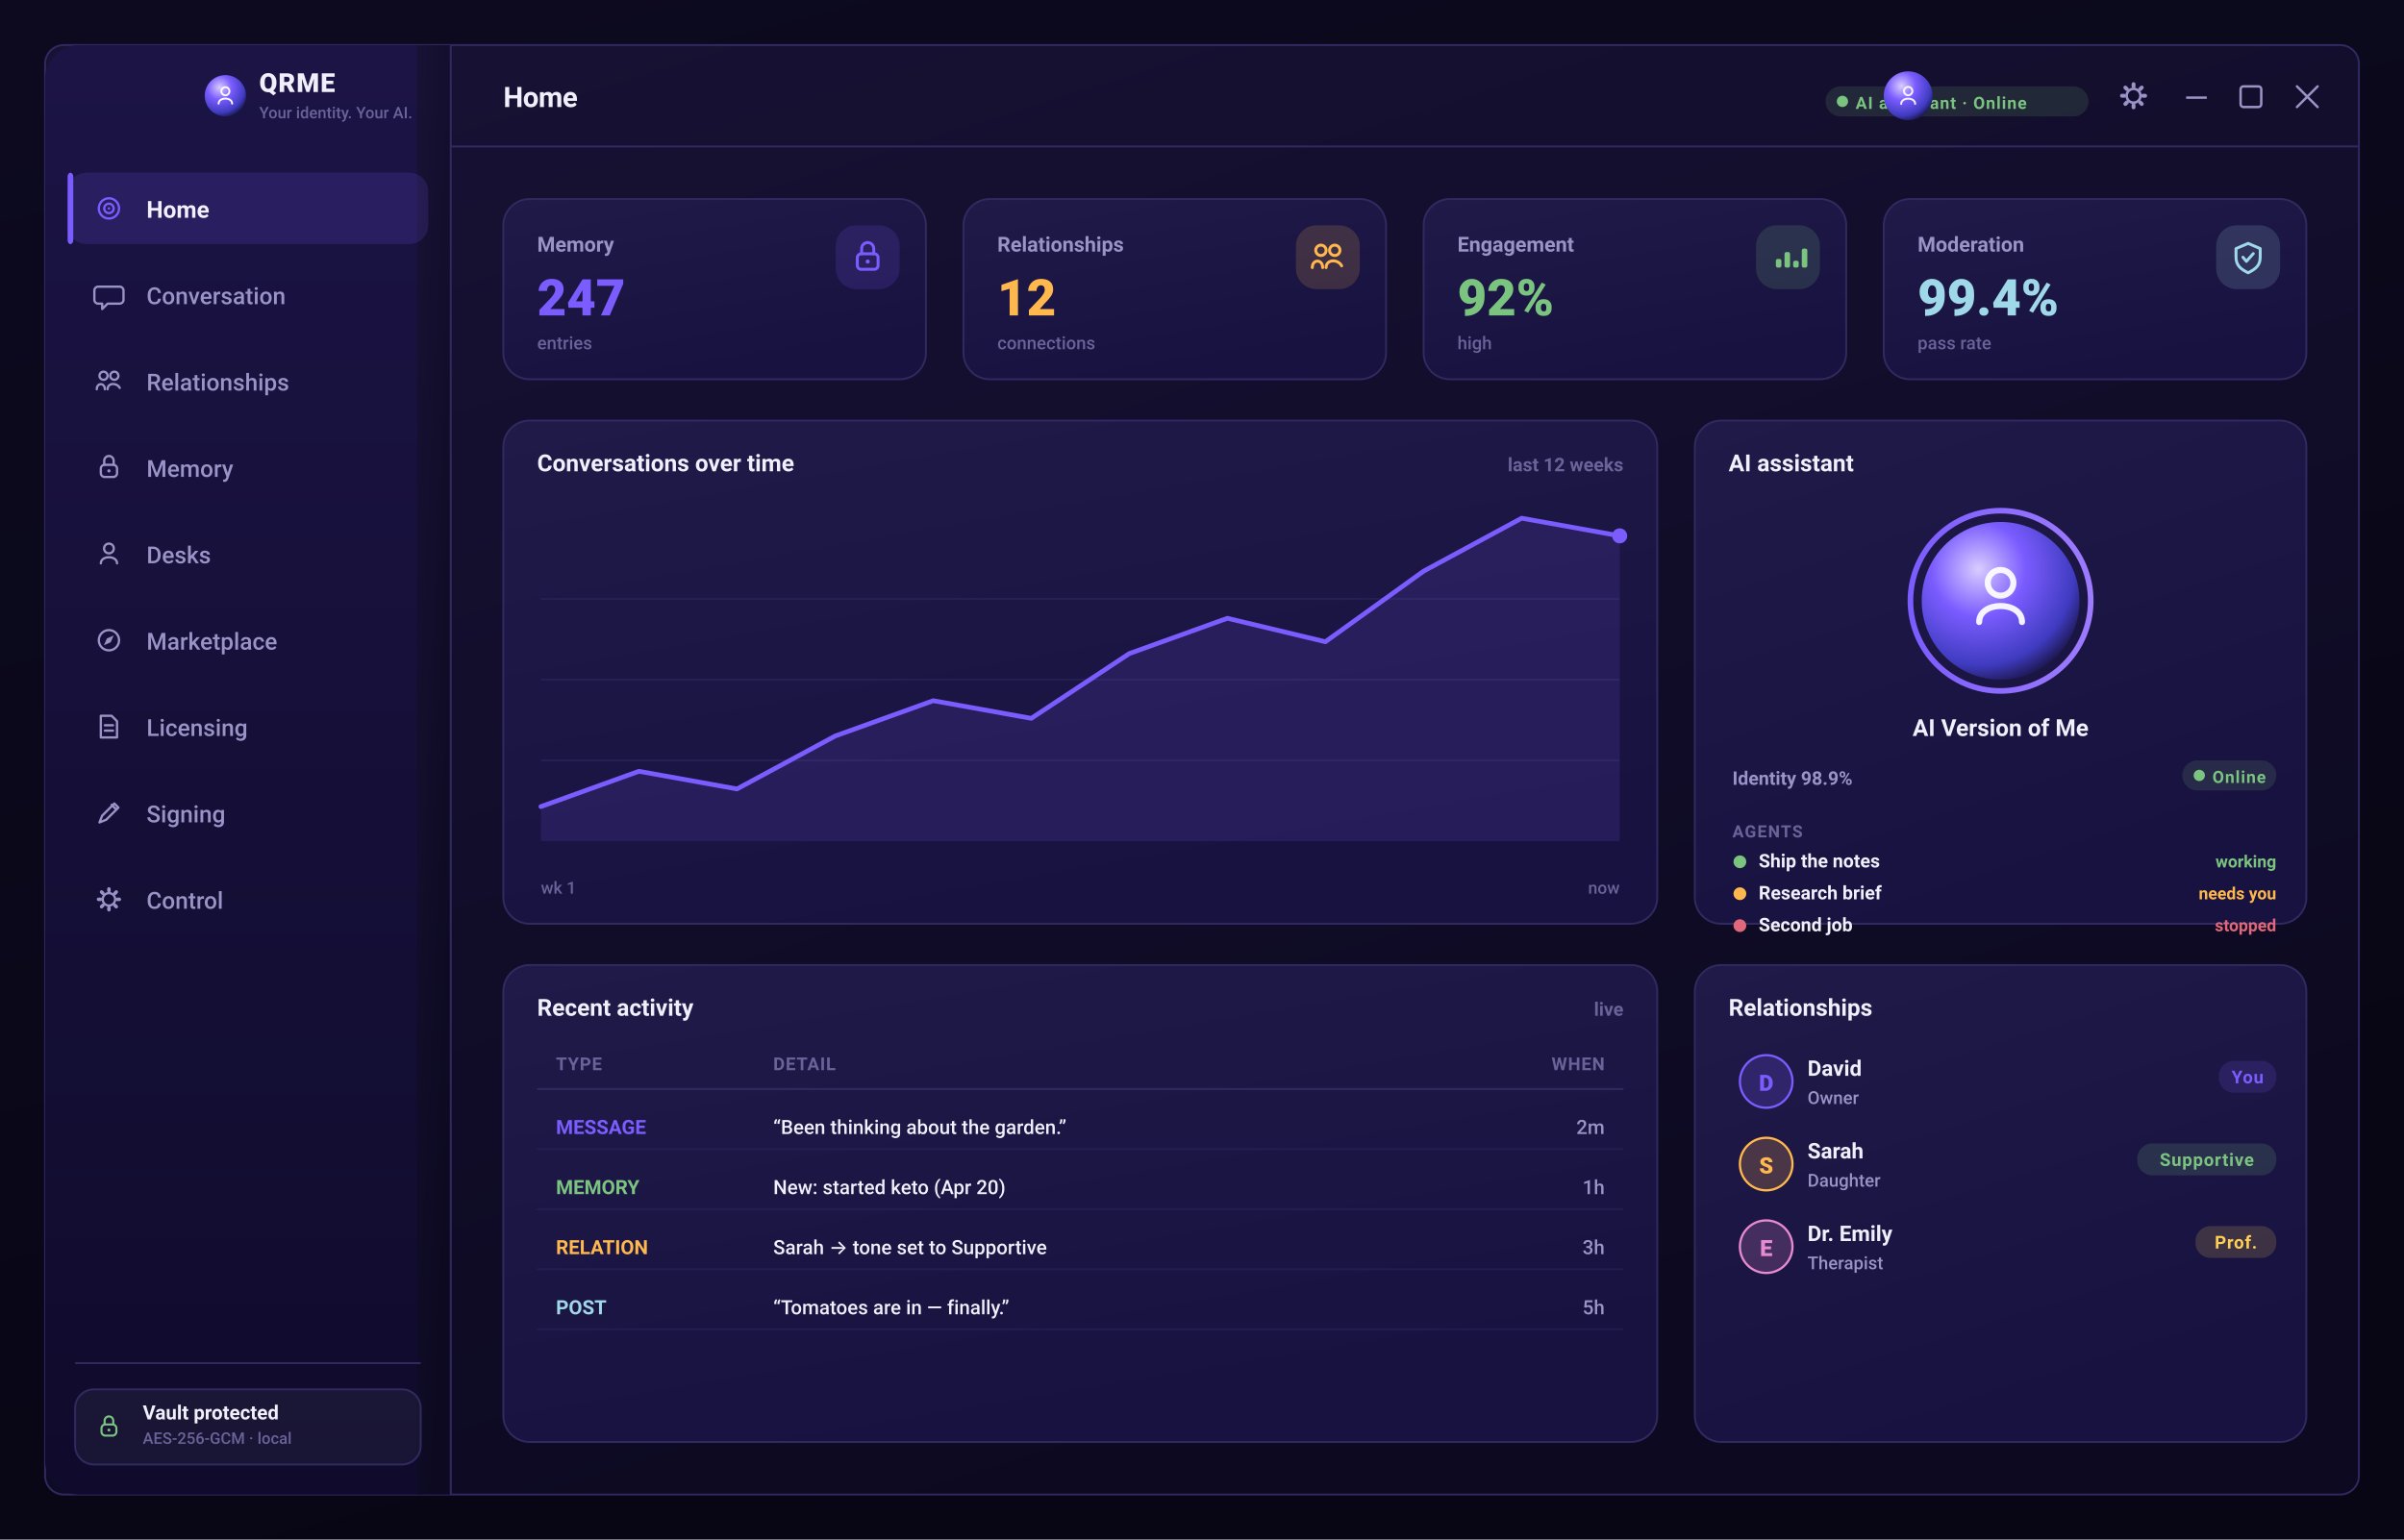
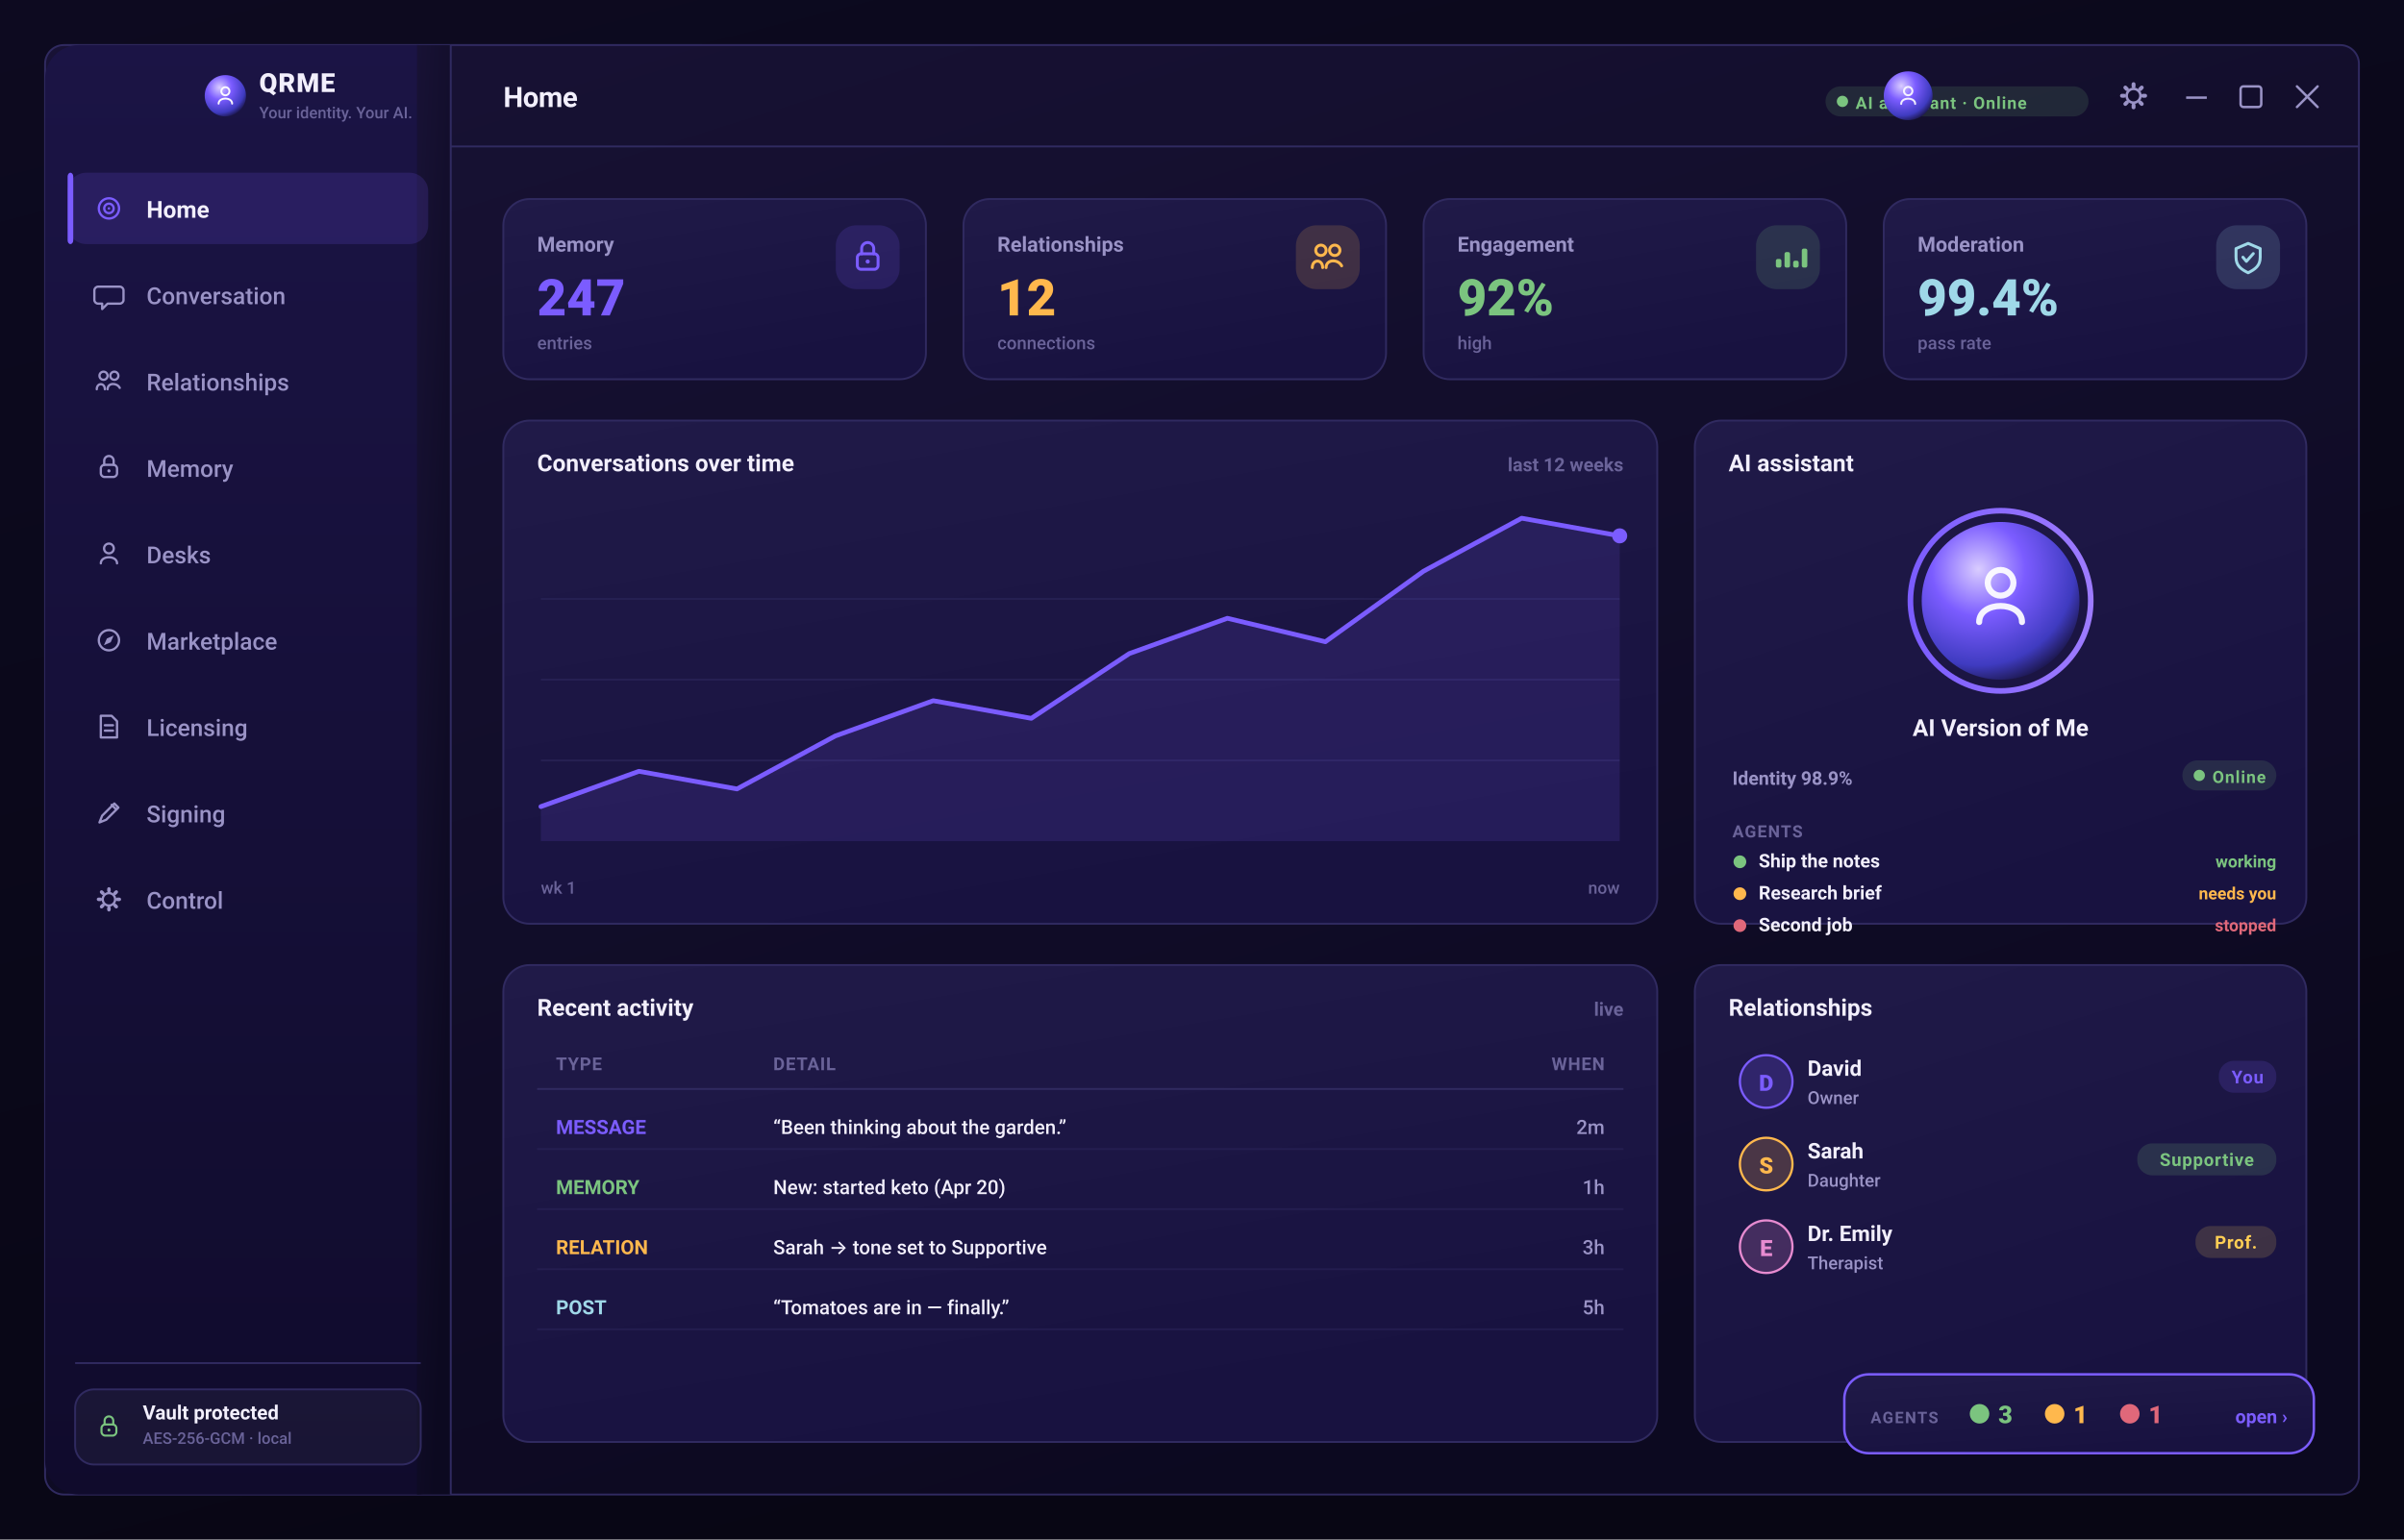
<svg xmlns="http://www.w3.org/2000/svg" width="1280" height="820" viewBox="0 0 1280 820" role="img" aria-label="QRME — Home">
  <defs>
    <linearGradient id="gPage" x1="0" y1="0" x2="0.4" y2="1">
      <stop offset="0" stop-color="#0d0a20" />
      <stop offset="1" stop-color="#080614" />
    </linearGradient>
    <linearGradient id="gScr" x1="0" y1="0" x2="0.5" y2="1">
      <stop offset="0" stop-color="#181235" />
      <stop offset="1" stop-color="#0c0920" />
    </linearGradient>
    <linearGradient id="gSide" x1="0" y1="0" x2="0" y2="1">
      <stop offset="0" stop-color="#1b1445" />
      <stop offset="1" stop-color="#100b2c" />
    </linearGradient>
    <linearGradient id="gCard" x1="0" y1="0" x2="0.4" y2="1">
      <stop offset="0" stop-color="#201a48" />
      <stop offset="1" stop-color="#181240" />
    </linearGradient>
    <linearGradient id="gBrand" x1="0" y1="0" x2="1" y2="0">
      <stop offset="0" stop-color="#7b5cff" />
      <stop offset="1" stop-color="#9d7bff" />
    </linearGradient>
    <linearGradient id="gAmber" x1="0" y1="0" x2="1" y2="0">
      <stop offset="0" stop-color="#ffb84d" />
      <stop offset="1" stop-color="#ffd27a" />
    </linearGradient>
    <radialGradient id="orb" cx="36%" cy="30%" r="78%">
      <stop offset="0" stop-color="#d9ccff" />
      <stop offset="38%" stop-color="#7b5cff" />
      <stop offset="78%" stop-color="#3f3bc0" />
      <stop offset="100%" stop-color="#140f34" />
    </radialGradient>
  </defs>
  <rect x="0.0" y="0.0" width="1280.0" height="820.0" rx="0" fill="url(#gPage)" />
  <rect x="24" y="24" width="1232" height="772" rx="10" fill="url(#gScr)" stroke="#302a60" stroke-width="1" />
  <rect x="24.0" y="24.0" width="216.0" height="772.0" rx="18" fill="url(#gSide)" />
  <rect x="222.0" y="24.0" width="18.0" height="772.0" rx="0" fill="url(#gScr)" />
  <line x1="240" y1="24" x2="240" y2="796" stroke="#302a60" stroke-width="1" />
  <line x1="240" y1="78" x2="1256" y2="78" stroke="#302a60" stroke-width="1" />
  <line x1="1164" y1="52" x2="1175" y2="52" stroke="#9a93c6" stroke-width="1.3" />
  <rect x="1193.0" y="46.0" width="11.0" height="11.0" rx="1.5" fill="none" stroke="#9a93c6" stroke-width="1.3" />
  <path d="M1223 46 l11 11 M1234 46 l-11 11" stroke="#9a93c6" stroke-width="1.3" stroke-linecap="round" />
  <circle cx="120" cy="51" r="11" fill="url(#orb)" />
  <circle cx="120" cy="48.6" r="2.16" fill="none" stroke="rgba(255,255,255,0.95)" stroke-width="1.02" stroke-linecap="round" stroke-linejoin="round" />
  <path d="M116.4 55.2 c0 -3.6 7.2 -3.6 7.2 0" fill="none" stroke="rgba(255,255,255,0.95)" stroke-width="1.02" stroke-linecap="round" stroke-linejoin="round" />
  <text x="138.0" y="49.0" font-family="-apple-system,BlinkMacSystemFont,'SF Pro Display','SF Pro Text','Segoe UI',Roboto,system-ui,sans-serif" font-size="14" font-weight="800" fill="#f2effc" text-anchor="start" letter-spacing="0.5">QRME</text>
  <text x="138.0" y="63.0" font-family="-apple-system,BlinkMacSystemFont,'SF Pro Display','SF Pro Text','Segoe UI',Roboto,system-ui,sans-serif" font-size="8.5" font-weight="500" fill="#6a6399" text-anchor="start">Your identity. Your AI.</text>
  <text x="268.0" y="57.0" font-family="-apple-system,BlinkMacSystemFont,'SF Pro Display','SF Pro Text','Segoe UI',Roboto,system-ui,sans-serif" font-size="15" font-weight="700" fill="#f2effc" text-anchor="start" letter-spacing="-0.2">Home</text>
  <rect x="1134.96" y="43.8" width="2.08" height="3.2" rx="1" transform="rotate(0 1136 51)" fill="#9a93c6" />
  <rect x="1134.96" y="43.8" width="2.08" height="3.2" rx="1" transform="rotate(45 1136 51)" fill="#9a93c6" />
  <rect x="1134.96" y="43.8" width="2.08" height="3.2" rx="1" transform="rotate(90 1136 51)" fill="#9a93c6" />
  <rect x="1134.96" y="43.8" width="2.08" height="3.2" rx="1" transform="rotate(135 1136 51)" fill="#9a93c6" />
  <rect x="1134.96" y="43.8" width="2.08" height="3.2" rx="1" transform="rotate(180 1136 51)" fill="#9a93c6" />
  <rect x="1134.96" y="43.8" width="2.08" height="3.2" rx="1" transform="rotate(225 1136 51)" fill="#9a93c6" />
  <rect x="1134.96" y="43.8" width="2.08" height="3.2" rx="1" transform="rotate(270 1136 51)" fill="#9a93c6" />
  <rect x="1134.96" y="43.8" width="2.08" height="3.2" rx="1" transform="rotate(315 1136 51)" fill="#9a93c6" />
  <circle cx="1136" cy="51" r="3.68" fill="none" stroke="#9a93c6" stroke-width="1.36" stroke-linecap="round" stroke-linejoin="round" />
  <rect x="972.0" y="46.0" width="140.0" height="16.0" rx="8" fill="rgba(123,196,127,0.14)" />
  <circle cx="981.0" cy="54" r="3" fill="#7bc47f" />
  <text x="988.0" y="58.0" font-family="-apple-system,BlinkMacSystemFont,'SF Pro Display','SF Pro Text','Segoe UI',Roboto,system-ui,sans-serif" font-size="9" font-weight="700" fill="#7bc47f" text-anchor="start" letter-spacing="0.5">AI assistant · Online</text>
  <circle cx="1016" cy="51" r="13" fill="url(#orb)" />
  <circle cx="1016" cy="48.52" r="2.232" fill="none" stroke="rgba(255,255,255,0.9)" stroke-width="1.05" stroke-linecap="round" stroke-linejoin="round" />
  <path d="M1012.28 55.34 c0 -3.72 7.44 -3.72 7.44 0" fill="none" stroke="rgba(255,255,255,0.9)" stroke-width="1.05" stroke-linecap="round" stroke-linejoin="round" />
  <rect x="36.0" y="92.0" width="192.0" height="38.0" rx="10" fill="rgba(123,92,255,0.16)" />
  <rect x="36.0" y="92.0" width="3.0" height="38.0" rx="2" fill="#7b5cff" />
  <circle cx="58" cy="111" r="5.4" fill="none" stroke="#7b5cff" stroke-width="1.22" stroke-linecap="round" stroke-linejoin="round" />
  <circle cx="58" cy="111" r="2.52" fill="none" stroke="#7b5cff" stroke-width="1.22" stroke-linecap="round" stroke-linejoin="round" />
  <circle cx="58" cy="111" r="0.648" fill="#7b5cff" />
  <text x="78.0" y="116.0" font-family="-apple-system,BlinkMacSystemFont,'SF Pro Display','SF Pro Text','Segoe UI',Roboto,system-ui,sans-serif" font-size="12.5" font-weight="650" fill="#f2effc" text-anchor="start">Home</text>
  <path d="M52.24 152.68 h11.52 a2 2 0 0 1 2 2 v5.04 a2 2 0 0 1 -2 2 h-6.48 l-2.88 2.88 v-2.88 h-2.16 a2 2 0 0 1 -2 -2 v-5.04 a2 2 0 0 1 2 -2 Z" fill="none" stroke="#9a93c6" stroke-width="1.22" stroke-linecap="round" stroke-linejoin="round" />
  <text x="78.0" y="162.0" font-family="-apple-system,BlinkMacSystemFont,'SF Pro Display','SF Pro Text','Segoe UI',Roboto,system-ui,sans-serif" font-size="12.5" font-weight="500" fill="#9a93c6" text-anchor="start">Conversation</text>
  <circle cx="55.12" cy="200.12" r="2.16" fill="none" stroke="#9a93c6" stroke-width="1.22" stroke-linecap="round" stroke-linejoin="round" />
  <circle cx="60.88" cy="200.12" r="2.16" fill="none" stroke="#9a93c6" stroke-width="1.22" stroke-linecap="round" stroke-linejoin="round" />
  <path d="M51.52 207.32 c0 -3.6 4.32 -3.6 4.32 0 M57.28 207.32 c0 -3.6 5.04 -3.6 6.48 -0.72" fill="none" stroke="#9a93c6" stroke-width="1.22" stroke-linecap="round" stroke-linejoin="round" />
  <text x="78.0" y="208.0" font-family="-apple-system,BlinkMacSystemFont,'SF Pro Display','SF Pro Text','Segoe UI',Roboto,system-ui,sans-serif" font-size="12.5" font-weight="500" fill="#9a93c6" text-anchor="start">Relationships</text>
  <rect x="53.68" y="247.56" width="8.64" height="6.48" rx="2" fill="none" stroke="#9a93c6" stroke-width="1.22" stroke-linecap="round" stroke-linejoin="round" />
  <path d="M55.48 247.56 v-2.16 a2.52 2.52 0 0 1 5.04 0 v2.16" fill="none" stroke="#9a93c6" stroke-width="1.22" stroke-linecap="round" stroke-linejoin="round" />
  <circle cx="58" cy="250.8" r="0.864" fill="#9a93c6" />
  <text x="78.0" y="254.0" font-family="-apple-system,BlinkMacSystemFont,'SF Pro Display','SF Pro Text','Segoe UI',Roboto,system-ui,sans-serif" font-size="12.5" font-weight="500" fill="#9a93c6" text-anchor="start">Memory</text>
  <circle cx="58" cy="292.12" r="2.592" fill="none" stroke="#9a93c6" stroke-width="1.22" stroke-linecap="round" stroke-linejoin="round" />
  <path d="M53.68 300.04 c0 -4.32 8.64 -4.32 8.64 0" fill="none" stroke="#9a93c6" stroke-width="1.22" stroke-linecap="round" stroke-linejoin="round" />
  <text x="78.0" y="300.0" font-family="-apple-system,BlinkMacSystemFont,'SF Pro Display','SF Pro Text','Segoe UI',Roboto,system-ui,sans-serif" font-size="12.5" font-weight="500" fill="#9a93c6" text-anchor="start">Desks</text>
  <circle cx="58" cy="341" r="5.4" fill="none" stroke="#9a93c6" stroke-width="1.22" stroke-linecap="round" stroke-linejoin="round" />
  <path d="M60.52 338.48 l-1.584 3.6 -3.6 1.584 1.584 -3.6 Z" fill="#9a93c6" />
  <text x="78.0" y="346.0" font-family="-apple-system,BlinkMacSystemFont,'SF Pro Display','SF Pro Text','Segoe UI',Roboto,system-ui,sans-serif" font-size="12.5" font-weight="500" fill="#9a93c6" text-anchor="start">Marketplace</text>
  <path d="M53.68 381.24 h5.76 l2.88 2.88 v8.64 h-8.64 Z" fill="none" stroke="#9a93c6" stroke-width="1.22" stroke-linecap="round" stroke-linejoin="round" />
  <path d="M55.84 386.28 h4.32 M55.84 389.16 h4.32" fill="none" stroke="#9a93c6" stroke-width="1.22" stroke-linecap="round" stroke-linejoin="round" />
  <text x="78.0" y="392.0" font-family="-apple-system,BlinkMacSystemFont,'SF Pro Display','SF Pro Text','Segoe UI',Roboto,system-ui,sans-serif" font-size="12.5" font-weight="500" fill="#9a93c6" text-anchor="start">Licensing</text>
  <path d="M52.96 438.04 l1.44 -3.6 6.48 -6.48 2.16 2.16 -6.48 6.48 -3.6 1.44 Z" fill="none" stroke="#9a93c6" stroke-width="1.22" stroke-linecap="round" stroke-linejoin="round" />
  <path d="M59.44 428.68 l2.16 2.16" fill="none" stroke="#9a93c6" stroke-width="1.22" stroke-linecap="round" stroke-linejoin="round" />
  <text x="78.0" y="438.0" font-family="-apple-system,BlinkMacSystemFont,'SF Pro Display','SF Pro Text','Segoe UI',Roboto,system-ui,sans-serif" font-size="12.5" font-weight="500" fill="#9a93c6" text-anchor="start">Signing</text>
  <rect x="57.064" y="472.52" width="1.872" height="2.88" rx="1" transform="rotate(0 58 479)" fill="#9a93c6" />
  <rect x="57.064" y="472.52" width="1.872" height="2.88" rx="1" transform="rotate(45 58 479)" fill="#9a93c6" />
  <rect x="57.064" y="472.52" width="1.872" height="2.88" rx="1" transform="rotate(90 58 479)" fill="#9a93c6" />
  <rect x="57.064" y="472.52" width="1.872" height="2.88" rx="1" transform="rotate(135 58 479)" fill="#9a93c6" />
  <rect x="57.064" y="472.52" width="1.872" height="2.88" rx="1" transform="rotate(180 58 479)" fill="#9a93c6" />
  <rect x="57.064" y="472.52" width="1.872" height="2.88" rx="1" transform="rotate(225 58 479)" fill="#9a93c6" />
  <rect x="57.064" y="472.52" width="1.872" height="2.88" rx="1" transform="rotate(270 58 479)" fill="#9a93c6" />
  <rect x="57.064" y="472.52" width="1.872" height="2.88" rx="1" transform="rotate(315 58 479)" fill="#9a93c6" />
  <circle cx="58" cy="479" r="3.312" fill="none" stroke="#9a93c6" stroke-width="1.22" stroke-linecap="round" stroke-linejoin="round" />
  <text x="78.0" y="484.0" font-family="-apple-system,BlinkMacSystemFont,'SF Pro Display','SF Pro Text','Segoe UI',Roboto,system-ui,sans-serif" font-size="12.5" font-weight="500" fill="#9a93c6" text-anchor="start">Control</text>
  <line x1="40" y1="726" x2="224" y2="726" stroke="#302a60" stroke-width="1" />
  <rect x="40.0" y="740.0" width="184.0" height="40.0" rx="10" fill="rgba(255,255,255,0.04)" stroke="#302a60" stroke-width="1" />
  <rect x="54.04" y="758.68" width="7.92" height="5.94" rx="2" fill="none" stroke="#7bc47f" stroke-width="1.12" stroke-linecap="round" stroke-linejoin="round" />
  <path d="M55.69 758.68 v-1.98 a2.31 2.31 0 0 1 4.62 0 v1.98" fill="none" stroke="#7bc47f" stroke-width="1.12" stroke-linecap="round" stroke-linejoin="round" />
  <circle cx="58" cy="761.65" r="0.792" fill="#7bc47f" />
  <text x="76.0" y="756.0" font-family="-apple-system,BlinkMacSystemFont,'SF Pro Display','SF Pro Text','Segoe UI',Roboto,system-ui,sans-serif" font-size="10.5" font-weight="650" fill="#f2effc" text-anchor="start">Vault protected</text>
  <text x="76.0" y="769.0" font-family="-apple-system,BlinkMacSystemFont,'SF Pro Display','SF Pro Text','Segoe UI',Roboto,system-ui,sans-serif" font-size="8.5" font-weight="500" fill="#6a6399" text-anchor="start">AES-256-GCM · local</text>
  <rect x="268.0" y="106.0" width="225.0" height="96.0" rx="14" fill="url(#gCard)" stroke="#302a60" stroke-width="1" />
  <text x="286.0" y="134.0" font-family="-apple-system,BlinkMacSystemFont,'SF Pro Display','SF Pro Text','Segoe UI',Roboto,system-ui,sans-serif" font-size="11" font-weight="600" fill="#9a93c6" text-anchor="start">Memory</text>
  <text x="286.0" y="168.0" font-family="-apple-system,BlinkMacSystemFont,'SF Pro Display','SF Pro Text','Segoe UI',Roboto,system-ui,sans-serif" font-size="27" font-weight="800" fill="#7b5cff" text-anchor="start">247</text>
  <text x="286.0" y="186.0" font-family="-apple-system,BlinkMacSystemFont,'SF Pro Display','SF Pro Text','Segoe UI',Roboto,system-ui,sans-serif" font-size="9.5" font-weight="500" fill="#6a6399" text-anchor="start">entries</text>
  <rect x="445.0" y="120.0" width="34.0" height="34.0" rx="11" fill="rgba(123,92,255,0.16)" />
  <rect x="456.48" y="135.16" width="11.04" height="8.28" rx="2" fill="none" stroke="#7b5cff" stroke-width="1.56" stroke-linecap="round" stroke-linejoin="round" />
  <path d="M458.78 135.16 v-2.76 a3.22 3.22 0 0 1 6.44 0 v2.76" fill="none" stroke="#7b5cff" stroke-width="1.56" stroke-linecap="round" stroke-linejoin="round" />
  <circle cx="462.0" cy="139.3" r="1.104" fill="#7b5cff" />
  <rect x="513.0" y="106.0" width="225.0" height="96.0" rx="14" fill="url(#gCard)" stroke="#302a60" stroke-width="1" />
  <text x="531.0" y="134.0" font-family="-apple-system,BlinkMacSystemFont,'SF Pro Display','SF Pro Text','Segoe UI',Roboto,system-ui,sans-serif" font-size="11" font-weight="600" fill="#9a93c6" text-anchor="start">Relationships</text>
  <text x="531.0" y="168.0" font-family="-apple-system,BlinkMacSystemFont,'SF Pro Display','SF Pro Text','Segoe UI',Roboto,system-ui,sans-serif" font-size="27" font-weight="800" fill="#ffb84d" text-anchor="start">12</text>
  <text x="531.0" y="186.0" font-family="-apple-system,BlinkMacSystemFont,'SF Pro Display','SF Pro Text','Segoe UI',Roboto,system-ui,sans-serif" font-size="9.5" font-weight="500" fill="#6a6399" text-anchor="start">connections</text>
  <rect x="690.0" y="120.0" width="34.0" height="34.0" rx="11" fill="rgba(255,184,77,0.16)" />
  <circle cx="703.32" cy="133.32" r="2.76" fill="none" stroke="#ffb84d" stroke-width="1.56" stroke-linecap="round" stroke-linejoin="round" />
  <circle cx="710.68" cy="133.32" r="2.76" fill="none" stroke="#ffb84d" stroke-width="1.56" stroke-linecap="round" stroke-linejoin="round" />
  <path d="M698.72 142.52 c0 -4.6 5.52 -4.6 5.52 0 M706.08 142.52 c0 -4.6 6.44 -4.6 8.28 -0.92" fill="none" stroke="#ffb84d" stroke-width="1.56" stroke-linecap="round" stroke-linejoin="round" />
  <rect x="758.0" y="106.0" width="225.0" height="96.0" rx="14" fill="url(#gCard)" stroke="#302a60" stroke-width="1" />
  <text x="776.0" y="134.0" font-family="-apple-system,BlinkMacSystemFont,'SF Pro Display','SF Pro Text','Segoe UI',Roboto,system-ui,sans-serif" font-size="11" font-weight="600" fill="#9a93c6" text-anchor="start">Engagement</text>
  <text x="776.0" y="168.0" font-family="-apple-system,BlinkMacSystemFont,'SF Pro Display','SF Pro Text','Segoe UI',Roboto,system-ui,sans-serif" font-size="27" font-weight="800" fill="#7bc47f" text-anchor="start">92%</text>
  <text x="776.0" y="186.0" font-family="-apple-system,BlinkMacSystemFont,'SF Pro Display','SF Pro Text','Segoe UI',Roboto,system-ui,sans-serif" font-size="9.5" font-weight="500" fill="#6a6399" text-anchor="start">high</text>
  <rect x="935.0" y="120.0" width="34.0" height="34.0" rx="11" fill="rgba(123,196,127,0.16)" />
  <rect x="945.56" y="137.92" width="2.944" height="4.6" rx="1" fill="#7bc47f" />
  <rect x="950.16" y="134.24" width="2.944" height="8.28" rx="1" fill="#7bc47f" />
  <rect x="954.76" y="138.84" width="2.944" height="3.68" rx="1" fill="#7bc47f" />
  <rect x="959.36" y="132.4" width="2.944" height="10.12" rx="1" fill="#7bc47f" />
  <rect x="1003.0" y="106.0" width="225.0" height="96.0" rx="14" fill="url(#gCard)" stroke="#302a60" stroke-width="1" />
  <text x="1021.0" y="134.0" font-family="-apple-system,BlinkMacSystemFont,'SF Pro Display','SF Pro Text','Segoe UI',Roboto,system-ui,sans-serif" font-size="11" font-weight="600" fill="#9a93c6" text-anchor="start">Moderation</text>
  <text x="1021.0" y="168.0" font-family="-apple-system,BlinkMacSystemFont,'SF Pro Display','SF Pro Text','Segoe UI',Roboto,system-ui,sans-serif" font-size="27" font-weight="800" fill="#9fd8e8" text-anchor="start">99.4%</text>
  <text x="1021.0" y="186.0" font-family="-apple-system,BlinkMacSystemFont,'SF Pro Display','SF Pro Text','Segoe UI',Roboto,system-ui,sans-serif" font-size="9.5" font-weight="500" fill="#6a6399" text-anchor="start">pass rate</text>
  <rect x="1180.0" y="120.0" width="34.0" height="34.0" rx="11" fill="rgba(159,216,232,0.16)" />
  <path d="M1197.0 129.64 l6.44 2.76 v4.6 c0 4.6 -2.76 6.44 -6.44 8.28 c-3.68 -1.84 -6.44 -3.68 -6.44 -8.28 v-4.6 Z" fill="none" stroke="#9fd8e8" stroke-width="1.56" stroke-linecap="round" stroke-linejoin="round" />
  <path d="M1194.24 137 l1.84 2.208 3.68 -4.14" fill="none" stroke="#9fd8e8" stroke-width="1.56" stroke-linecap="round" stroke-linejoin="round" />
  <rect x="268.0" y="224.0" width="614.4" height="268.0" rx="14" fill="url(#gCard)" stroke="#302a60" stroke-width="1" />
  <text x="286.0" y="251.0" font-family="-apple-system,BlinkMacSystemFont,'SF Pro Display','SF Pro Text','Segoe UI',Roboto,system-ui,sans-serif" font-size="12.5" font-weight="700" fill="#f2effc" text-anchor="start">Conversations over time</text>
  <text x="864.4" y="251.0" font-family="-apple-system,BlinkMacSystemFont,'SF Pro Display','SF Pro Text','Segoe UI',Roboto,system-ui,sans-serif" font-size="10" font-weight="600" fill="#6a6399" text-anchor="end">last 12 weeks</text>
  <line x1="288" y1="319.0" x2="862.4" y2="319.0" stroke="rgba(48,42,96,0.5)" stroke-width="1" />
  <line x1="288" y1="362.0" x2="862.4" y2="362.0" stroke="rgba(48,42,96,0.5)" stroke-width="1" />
  <line x1="288" y1="405.0" x2="862.4" y2="405.0" stroke="rgba(48,42,96,0.5)" stroke-width="1" />
  <polygon points="288,448 288.0,429.6 340.2,410.8 392.4,420.2 444.7,392.0 496.9,373.2 549.1,382.6 601.3,348.1 653.5,329.3 705.7,341.8 758.0,304.2 810.2,276.0 862.4,285.4 862.4,448" fill="rgba(123,92,255,0.13)" />
  <polyline points="288.0,429.6 340.2,410.8 392.4,420.2 444.7,392.0 496.9,373.2 549.1,382.6 601.3,348.1 653.5,329.3 705.7,341.8 758.0,304.2 810.2,276.0 862.4,285.4" fill="none" stroke="#7b5cff" stroke-width="2.5" stroke-linejoin="round" stroke-linecap="round" />
  <circle cx="862.4" cy="285.4" r="4" fill="#7b5cff" />
  <text x="288.0" y="476.0" font-family="-apple-system,BlinkMacSystemFont,'SF Pro Display','SF Pro Text','Segoe UI',Roboto,system-ui,sans-serif" font-size="9" font-weight="500" fill="#6a6399" text-anchor="start">wk 1</text>
  <text x="862.4" y="476.0" font-family="-apple-system,BlinkMacSystemFont,'SF Pro Display','SF Pro Text','Segoe UI',Roboto,system-ui,sans-serif" font-size="9" font-weight="500" fill="#6a6399" text-anchor="end">now</text>
  <rect x="902.4" y="224.0" width="325.6" height="268.0" rx="14" fill="url(#gCard)" stroke="#302a60" stroke-width="1" />
  <text x="920.4" y="251.0" font-family="-apple-system,BlinkMacSystemFont,'SF Pro Display','SF Pro Text','Segoe UI',Roboto,system-ui,sans-serif" font-size="12.5" font-weight="700" fill="#f2effc" text-anchor="start">AI assistant</text>
  <circle cx="1065.2" cy="320" r="42" fill="url(#orb)" />
  <circle cx="1065.2" cy="310.4" r="6.84" fill="none" stroke="rgba(255,255,255,0.92)" stroke-width="3.23" stroke-linecap="round" stroke-linejoin="round" />
  <path d="M1053.8 331.3 c0 -11.4 22.8 -11.4 22.8 0" fill="none" stroke="rgba(255,255,255,0.92)" stroke-width="3.23" stroke-linecap="round" stroke-linejoin="round" />
  <circle cx="1065.2" cy="320" r="48" fill="none" stroke="url(#gBrand)" stroke-width="3" />
  <text x="1065.2" y="392.0" font-family="-apple-system,BlinkMacSystemFont,'SF Pro Display','SF Pro Text','Segoe UI',Roboto,system-ui,sans-serif" font-size="12.5" font-weight="700" fill="#f2effc" text-anchor="middle">AI Version of Me</text>
  <text x="922.4" y="418.0" font-family="-apple-system,BlinkMacSystemFont,'SF Pro Display','SF Pro Text','Segoe UI',Roboto,system-ui,sans-serif" font-size="10" font-weight="600" fill="#9a93c6" text-anchor="start">Identity 98.9%</text>
  <rect x="1162.0" y="405.0" width="50.0" height="16.0" rx="8" fill="rgba(123,196,127,0.14)" />
  <circle cx="1171.0" cy="413" r="3" fill="#7bc47f" />
  <text x="1178.0" y="417.0" font-family="-apple-system,BlinkMacSystemFont,'SF Pro Display','SF Pro Text','Segoe UI',Roboto,system-ui,sans-serif" font-size="9" font-weight="700" fill="#7bc47f" text-anchor="start" letter-spacing="0.5">Online</text>
  <text x="922.4" y="446.0" font-family="-apple-system,BlinkMacSystemFont,'SF Pro Display','SF Pro Text','Segoe UI',Roboto,system-ui,sans-serif" font-size="9" font-weight="700" fill="#6a6399" text-anchor="start" letter-spacing="0.6">AGENTS</text>
  <circle cx="926.4" cy="459" r="3.4" fill="#7bc47f" />
  <text x="936.4" y="462.0" font-family="-apple-system,BlinkMacSystemFont,'SF Pro Display','SF Pro Text','Segoe UI',Roboto,system-ui,sans-serif" font-size="10" font-weight="600" fill="#f2effc" text-anchor="start">Ship the notes</text>
  <text x="1212.0" y="462.0" font-family="-apple-system,BlinkMacSystemFont,'SF Pro Display','SF Pro Text','Segoe UI',Roboto,system-ui,sans-serif" font-size="9" font-weight="700" fill="#7bc47f" text-anchor="end">working</text>
  <circle cx="926.4" cy="476" r="3.4" fill="#ffb84d" />
  <text x="936.4" y="479.0" font-family="-apple-system,BlinkMacSystemFont,'SF Pro Display','SF Pro Text','Segoe UI',Roboto,system-ui,sans-serif" font-size="10" font-weight="600" fill="#f2effc" text-anchor="start">Research brief</text>
  <text x="1212.0" y="479.0" font-family="-apple-system,BlinkMacSystemFont,'SF Pro Display','SF Pro Text','Segoe UI',Roboto,system-ui,sans-serif" font-size="9" font-weight="700" fill="#ffb84d" text-anchor="end">needs you</text>
  <circle cx="926.4" cy="493" r="3.4" fill="#e0687a" />
  <text x="936.4" y="496.0" font-family="-apple-system,BlinkMacSystemFont,'SF Pro Display','SF Pro Text','Segoe UI',Roboto,system-ui,sans-serif" font-size="10" font-weight="600" fill="#f2effc" text-anchor="start">Second job</text>
  <text x="1212.0" y="496.0" font-family="-apple-system,BlinkMacSystemFont,'SF Pro Display','SF Pro Text','Segoe UI',Roboto,system-ui,sans-serif" font-size="9" font-weight="700" fill="#e0687a" text-anchor="end">stopped</text>
  <rect x="268.0" y="514.0" width="614.4" height="254.0" rx="14" fill="url(#gCard)" stroke="#302a60" stroke-width="1" />
  <text x="286.0" y="541.0" font-family="-apple-system,BlinkMacSystemFont,'SF Pro Display','SF Pro Text','Segoe UI',Roboto,system-ui,sans-serif" font-size="12.5" font-weight="700" fill="#f2effc" text-anchor="start">Recent activity</text>
  <text x="864.4" y="541.0" font-family="-apple-system,BlinkMacSystemFont,'SF Pro Display','SF Pro Text','Segoe UI',Roboto,system-ui,sans-serif" font-size="10" font-weight="600" fill="#6a6399" text-anchor="end">live</text>
  <text x="296.0" y="570.0" font-family="-apple-system,BlinkMacSystemFont,'SF Pro Display','SF Pro Text','Segoe UI',Roboto,system-ui,sans-serif" font-size="9.5" font-weight="700" fill="#6a6399" text-anchor="start" letter-spacing="0.4">TYPE</text>
  <text x="411.7" y="570.0" font-family="-apple-system,BlinkMacSystemFont,'SF Pro Display','SF Pro Text','Segoe UI',Roboto,system-ui,sans-serif" font-size="9.5" font-weight="700" fill="#6a6399" text-anchor="start" letter-spacing="0.4">DETAIL</text>
  <text x="854.4" y="570.0" font-family="-apple-system,BlinkMacSystemFont,'SF Pro Display','SF Pro Text','Segoe UI',Roboto,system-ui,sans-serif" font-size="9.5" font-weight="700" fill="#6a6399" text-anchor="end" letter-spacing="0.4">WHEN</text>
  <line x1="286" y1="580" x2="864.4" y2="580" stroke="#302a60" stroke-width="1" />
  <text x="296.0" y="604.0" font-family="-apple-system,BlinkMacSystemFont,'SF Pro Display','SF Pro Text','Segoe UI',Roboto,system-ui,sans-serif" font-size="10.5" font-weight="700" fill="#7b5cff" text-anchor="start">MESSAGE</text>
  <text x="411.7" y="604.0" font-family="-apple-system,BlinkMacSystemFont,'SF Pro Display','SF Pro Text','Segoe UI',Roboto,system-ui,sans-serif" font-size="10.5" font-weight="500" fill="#f2effc" text-anchor="start">“Been thinking about the garden.”</text>
  <text x="854.4" y="604.0" font-family="-apple-system,BlinkMacSystemFont,'SF Pro Display','SF Pro Text','Segoe UI',Roboto,system-ui,sans-serif" font-size="10.5" font-weight="500" fill="#9a93c6" text-anchor="end">2m</text>
  <line x1="286" y1="612" x2="864.4" y2="612" stroke="rgba(48,42,96,0.45)" stroke-width="1" />
  <text x="296.0" y="636.0" font-family="-apple-system,BlinkMacSystemFont,'SF Pro Display','SF Pro Text','Segoe UI',Roboto,system-ui,sans-serif" font-size="10.5" font-weight="700" fill="#7bc47f" text-anchor="start">MEMORY</text>
  <text x="411.7" y="636.0" font-family="-apple-system,BlinkMacSystemFont,'SF Pro Display','SF Pro Text','Segoe UI',Roboto,system-ui,sans-serif" font-size="10.5" font-weight="500" fill="#f2effc" text-anchor="start">New: started keto (Apr 20)</text>
  <text x="854.4" y="636.0" font-family="-apple-system,BlinkMacSystemFont,'SF Pro Display','SF Pro Text','Segoe UI',Roboto,system-ui,sans-serif" font-size="10.5" font-weight="500" fill="#9a93c6" text-anchor="end">1h</text>
  <line x1="286" y1="644" x2="864.4" y2="644" stroke="rgba(48,42,96,0.45)" stroke-width="1" />
  <text x="296.0" y="668.0" font-family="-apple-system,BlinkMacSystemFont,'SF Pro Display','SF Pro Text','Segoe UI',Roboto,system-ui,sans-serif" font-size="10.5" font-weight="700" fill="#ffb84d" text-anchor="start">RELATION</text>
  <text x="411.7" y="668.0" font-family="-apple-system,BlinkMacSystemFont,'SF Pro Display','SF Pro Text','Segoe UI',Roboto,system-ui,sans-serif" font-size="10.5" font-weight="500" fill="#f2effc" text-anchor="start">Sarah → tone set to Supportive</text>
  <text x="854.4" y="668.0" font-family="-apple-system,BlinkMacSystemFont,'SF Pro Display','SF Pro Text','Segoe UI',Roboto,system-ui,sans-serif" font-size="10.5" font-weight="500" fill="#9a93c6" text-anchor="end">3h</text>
  <line x1="286" y1="676" x2="864.4" y2="676" stroke="rgba(48,42,96,0.45)" stroke-width="1" />
  <text x="296.0" y="700.0" font-family="-apple-system,BlinkMacSystemFont,'SF Pro Display','SF Pro Text','Segoe UI',Roboto,system-ui,sans-serif" font-size="10.5" font-weight="700" fill="#9fd8e8" text-anchor="start">POST</text>
  <text x="411.7" y="700.0" font-family="-apple-system,BlinkMacSystemFont,'SF Pro Display','SF Pro Text','Segoe UI',Roboto,system-ui,sans-serif" font-size="10.5" font-weight="500" fill="#f2effc" text-anchor="start">“Tomatoes are in — finally.”</text>
  <text x="854.4" y="700.0" font-family="-apple-system,BlinkMacSystemFont,'SF Pro Display','SF Pro Text','Segoe UI',Roboto,system-ui,sans-serif" font-size="10.5" font-weight="500" fill="#9a93c6" text-anchor="end">5h</text>
  <line x1="286" y1="708" x2="864.4" y2="708" stroke="rgba(48,42,96,0.45)" stroke-width="1" />
  <rect x="902.4" y="514.0" width="325.6" height="254.0" rx="14" fill="url(#gCard)" stroke="#302a60" stroke-width="1" />
  <text x="920.4" y="541.0" font-family="-apple-system,BlinkMacSystemFont,'SF Pro Display','SF Pro Text','Segoe UI',Roboto,system-ui,sans-serif" font-size="12.5" font-weight="700" fill="#f2effc" text-anchor="start">Relationships</text>
  <circle cx="940.4" cy="576" r="14" fill="rgba(123,92,255,0.2)" stroke="#7b5cff" stroke-width="1.2" />
  <text x="940.4" y="581.0" font-family="-apple-system,BlinkMacSystemFont,'SF Pro Display','SF Pro Text','Segoe UI',Roboto,system-ui,sans-serif" font-size="12" font-weight="800" fill="#7b5cff" text-anchor="middle">D</text>
  <text x="962.4" y="573.0" font-family="-apple-system,BlinkMacSystemFont,'SF Pro Display','SF Pro Text','Segoe UI',Roboto,system-ui,sans-serif" font-size="11.5" font-weight="700" fill="#f2effc" text-anchor="start">David</text>
  <text x="962.4" y="588.0" font-family="-apple-system,BlinkMacSystemFont,'SF Pro Display','SF Pro Text','Segoe UI',Roboto,system-ui,sans-serif" font-size="9.5" font-weight="500" fill="#9a93c6" text-anchor="start">Owner</text>
  <rect x="1181.4" y="565.0" width="30.6" height="17.0" rx="8" fill="rgba(123,92,255,0.16)" />
  <text x="1196.7" y="577.0" font-family="-apple-system,BlinkMacSystemFont,'SF Pro Display','SF Pro Text','Segoe UI',Roboto,system-ui,sans-serif" font-size="9.5" font-weight="700" fill="#7b5cff" text-anchor="middle" letter-spacing="0.4">You</text>
  <circle cx="940.4" cy="620" r="14" fill="rgba(255,184,77,0.2)" stroke="#ffb84d" stroke-width="1.2" />
  <text x="940.4" y="625.0" font-family="-apple-system,BlinkMacSystemFont,'SF Pro Display','SF Pro Text','Segoe UI',Roboto,system-ui,sans-serif" font-size="12" font-weight="800" fill="#ffb84d" text-anchor="middle">S</text>
  <text x="962.4" y="617.0" font-family="-apple-system,BlinkMacSystemFont,'SF Pro Display','SF Pro Text','Segoe UI',Roboto,system-ui,sans-serif" font-size="11.5" font-weight="700" fill="#f2effc" text-anchor="start">Sarah</text>
  <text x="962.4" y="632.0" font-family="-apple-system,BlinkMacSystemFont,'SF Pro Display','SF Pro Text','Segoe UI',Roboto,system-ui,sans-serif" font-size="9.5" font-weight="500" fill="#9a93c6" text-anchor="start">Daughter</text>
  <rect x="1138.0" y="609.0" width="74.0" height="17.0" rx="8" fill="rgba(123,196,127,0.16)" />
  <text x="1175.0" y="621.0" font-family="-apple-system,BlinkMacSystemFont,'SF Pro Display','SF Pro Text','Segoe UI',Roboto,system-ui,sans-serif" font-size="9.5" font-weight="700" fill="#7bc47f" text-anchor="middle" letter-spacing="0.4">Supportive</text>
  <circle cx="940.4" cy="664" r="14" fill="rgba(231,139,208,0.2)" stroke="#e78bd0" stroke-width="1.2" />
  <text x="940.4" y="669.0" font-family="-apple-system,BlinkMacSystemFont,'SF Pro Display','SF Pro Text','Segoe UI',Roboto,system-ui,sans-serif" font-size="12" font-weight="800" fill="#e78bd0" text-anchor="middle">E</text>
  <text x="962.4" y="661.0" font-family="-apple-system,BlinkMacSystemFont,'SF Pro Display','SF Pro Text','Segoe UI',Roboto,system-ui,sans-serif" font-size="11.5" font-weight="700" fill="#f2effc" text-anchor="start">Dr. Emily</text>
  <text x="962.4" y="676.0" font-family="-apple-system,BlinkMacSystemFont,'SF Pro Display','SF Pro Text','Segoe UI',Roboto,system-ui,sans-serif" font-size="9.5" font-weight="500" fill="#9a93c6" text-anchor="start">Therapist</text>
  <rect x="1169.0" y="653.0" width="43.0" height="17.0" rx="8" fill="rgba(255,206,84,0.16)" />
  <text x="1190.5" y="665.0" font-family="-apple-system,BlinkMacSystemFont,'SF Pro Display','SF Pro Text','Segoe UI',Roboto,system-ui,sans-serif" font-size="9.5" font-weight="700" fill="#ffce54" text-anchor="middle" letter-spacing="0.4">Prof.</text>
+   <rect x="982.0" y="732.0" width="250.0" height="42.0" rx="13" fill="url(#gCard)" stroke="#7b5cff" stroke-width="1.3" />
+   <text x="996.0" y="758.0" font-family="-apple-system,BlinkMacSystemFont,'SF Pro Display','SF Pro Text','Segoe UI',Roboto,system-ui,sans-serif" font-size="8.5" font-weight="700" fill="#6a6399" text-anchor="start" letter-spacing="0.7">AGENTS</text>
+   <circle cx="1054" cy="753" r="5.2" fill="#7bc47f" />
+   <text x="1064.0" y="758.0" font-family="-apple-system,BlinkMacSystemFont,'SF Pro Display','SF Pro Text','Segoe UI',Roboto,system-ui,sans-serif" font-size="13" font-weight="800" fill="#7bc47f" text-anchor="start">3</text>
+   <circle cx="1094" cy="753" r="5.2" fill="#ffb84d" />
+   <text x="1104.0" y="758.0" font-family="-apple-system,BlinkMacSystemFont,'SF Pro Display','SF Pro Text','Segoe UI',Roboto,system-ui,sans-serif" font-size="13" font-weight="800" fill="#ffb84d" text-anchor="start">1</text>
+   <circle cx="1134" cy="753" r="5.2" fill="#e0687a" />
+   <text x="1144.0" y="758.0" font-family="-apple-system,BlinkMacSystemFont,'SF Pro Display','SF Pro Text','Segoe UI',Roboto,system-ui,sans-serif" font-size="13" font-weight="800" fill="#e0687a" text-anchor="start">1</text>
+   <text x="1218.0" y="758.0" font-family="-apple-system,BlinkMacSystemFont,'SF Pro Display','SF Pro Text','Segoe UI',Roboto,system-ui,sans-serif" font-size="10" font-weight="700" fill="#7b5cff" text-anchor="end">open ›</text>
</svg>
